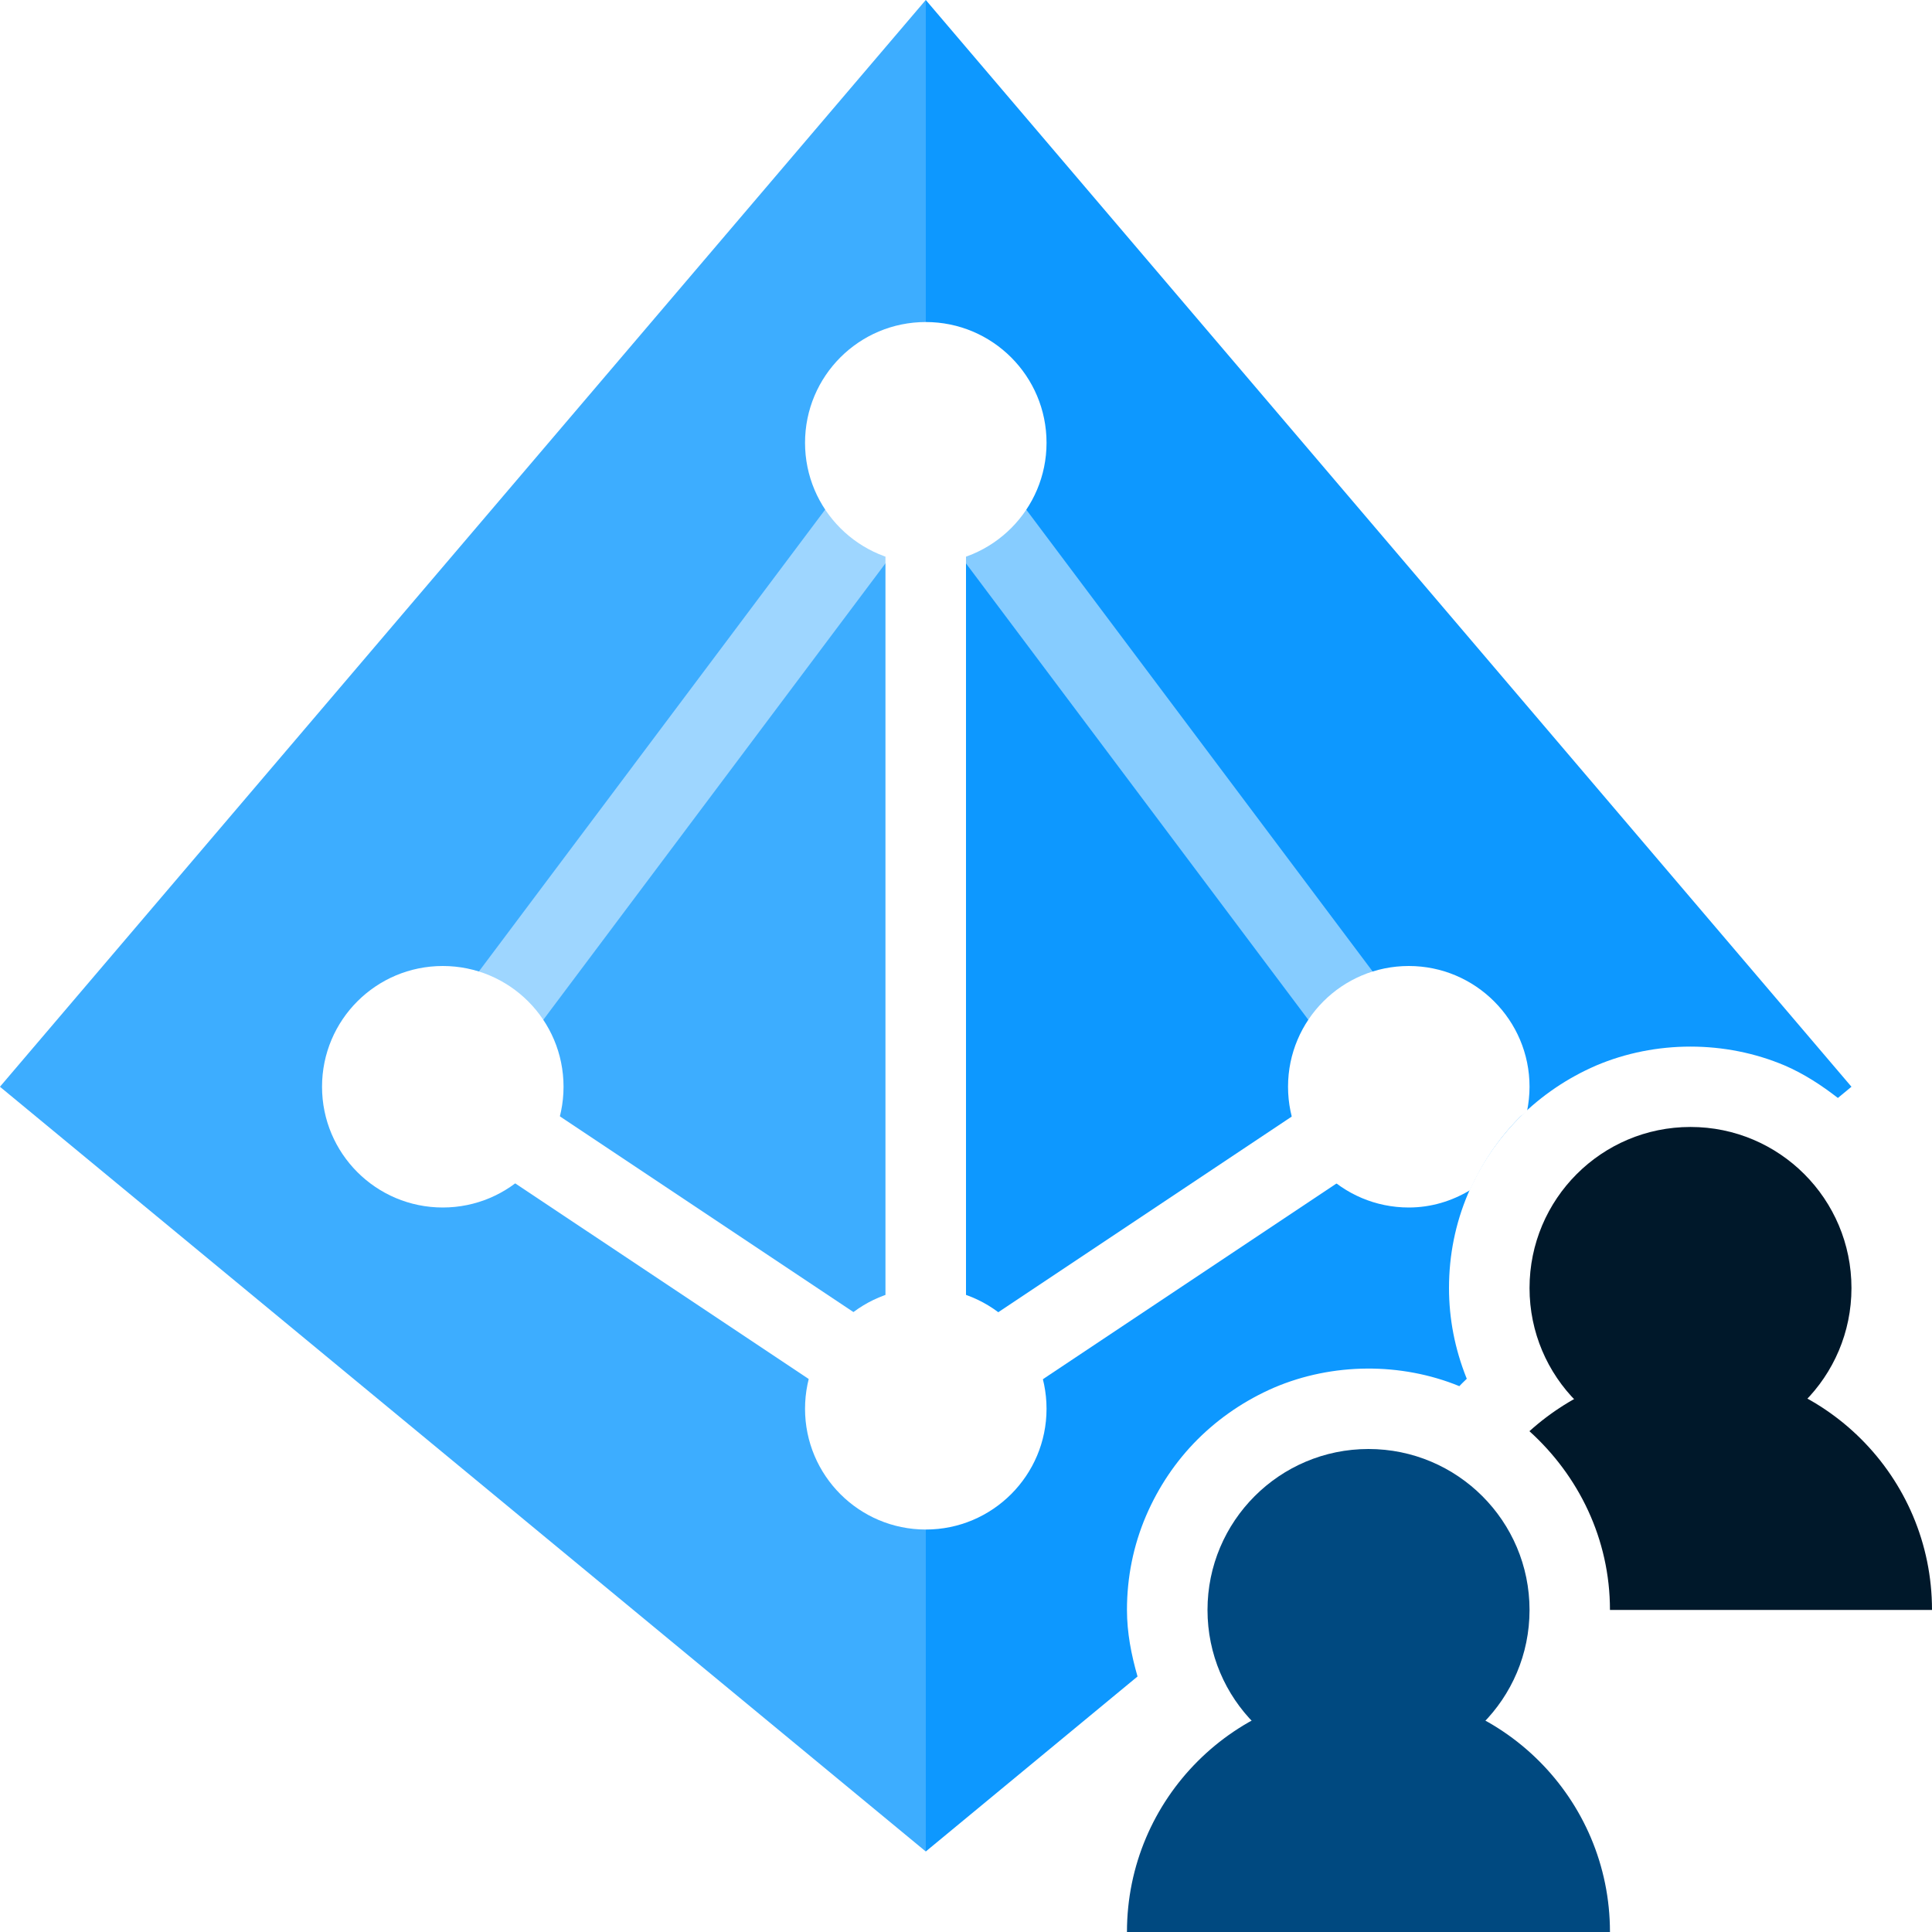
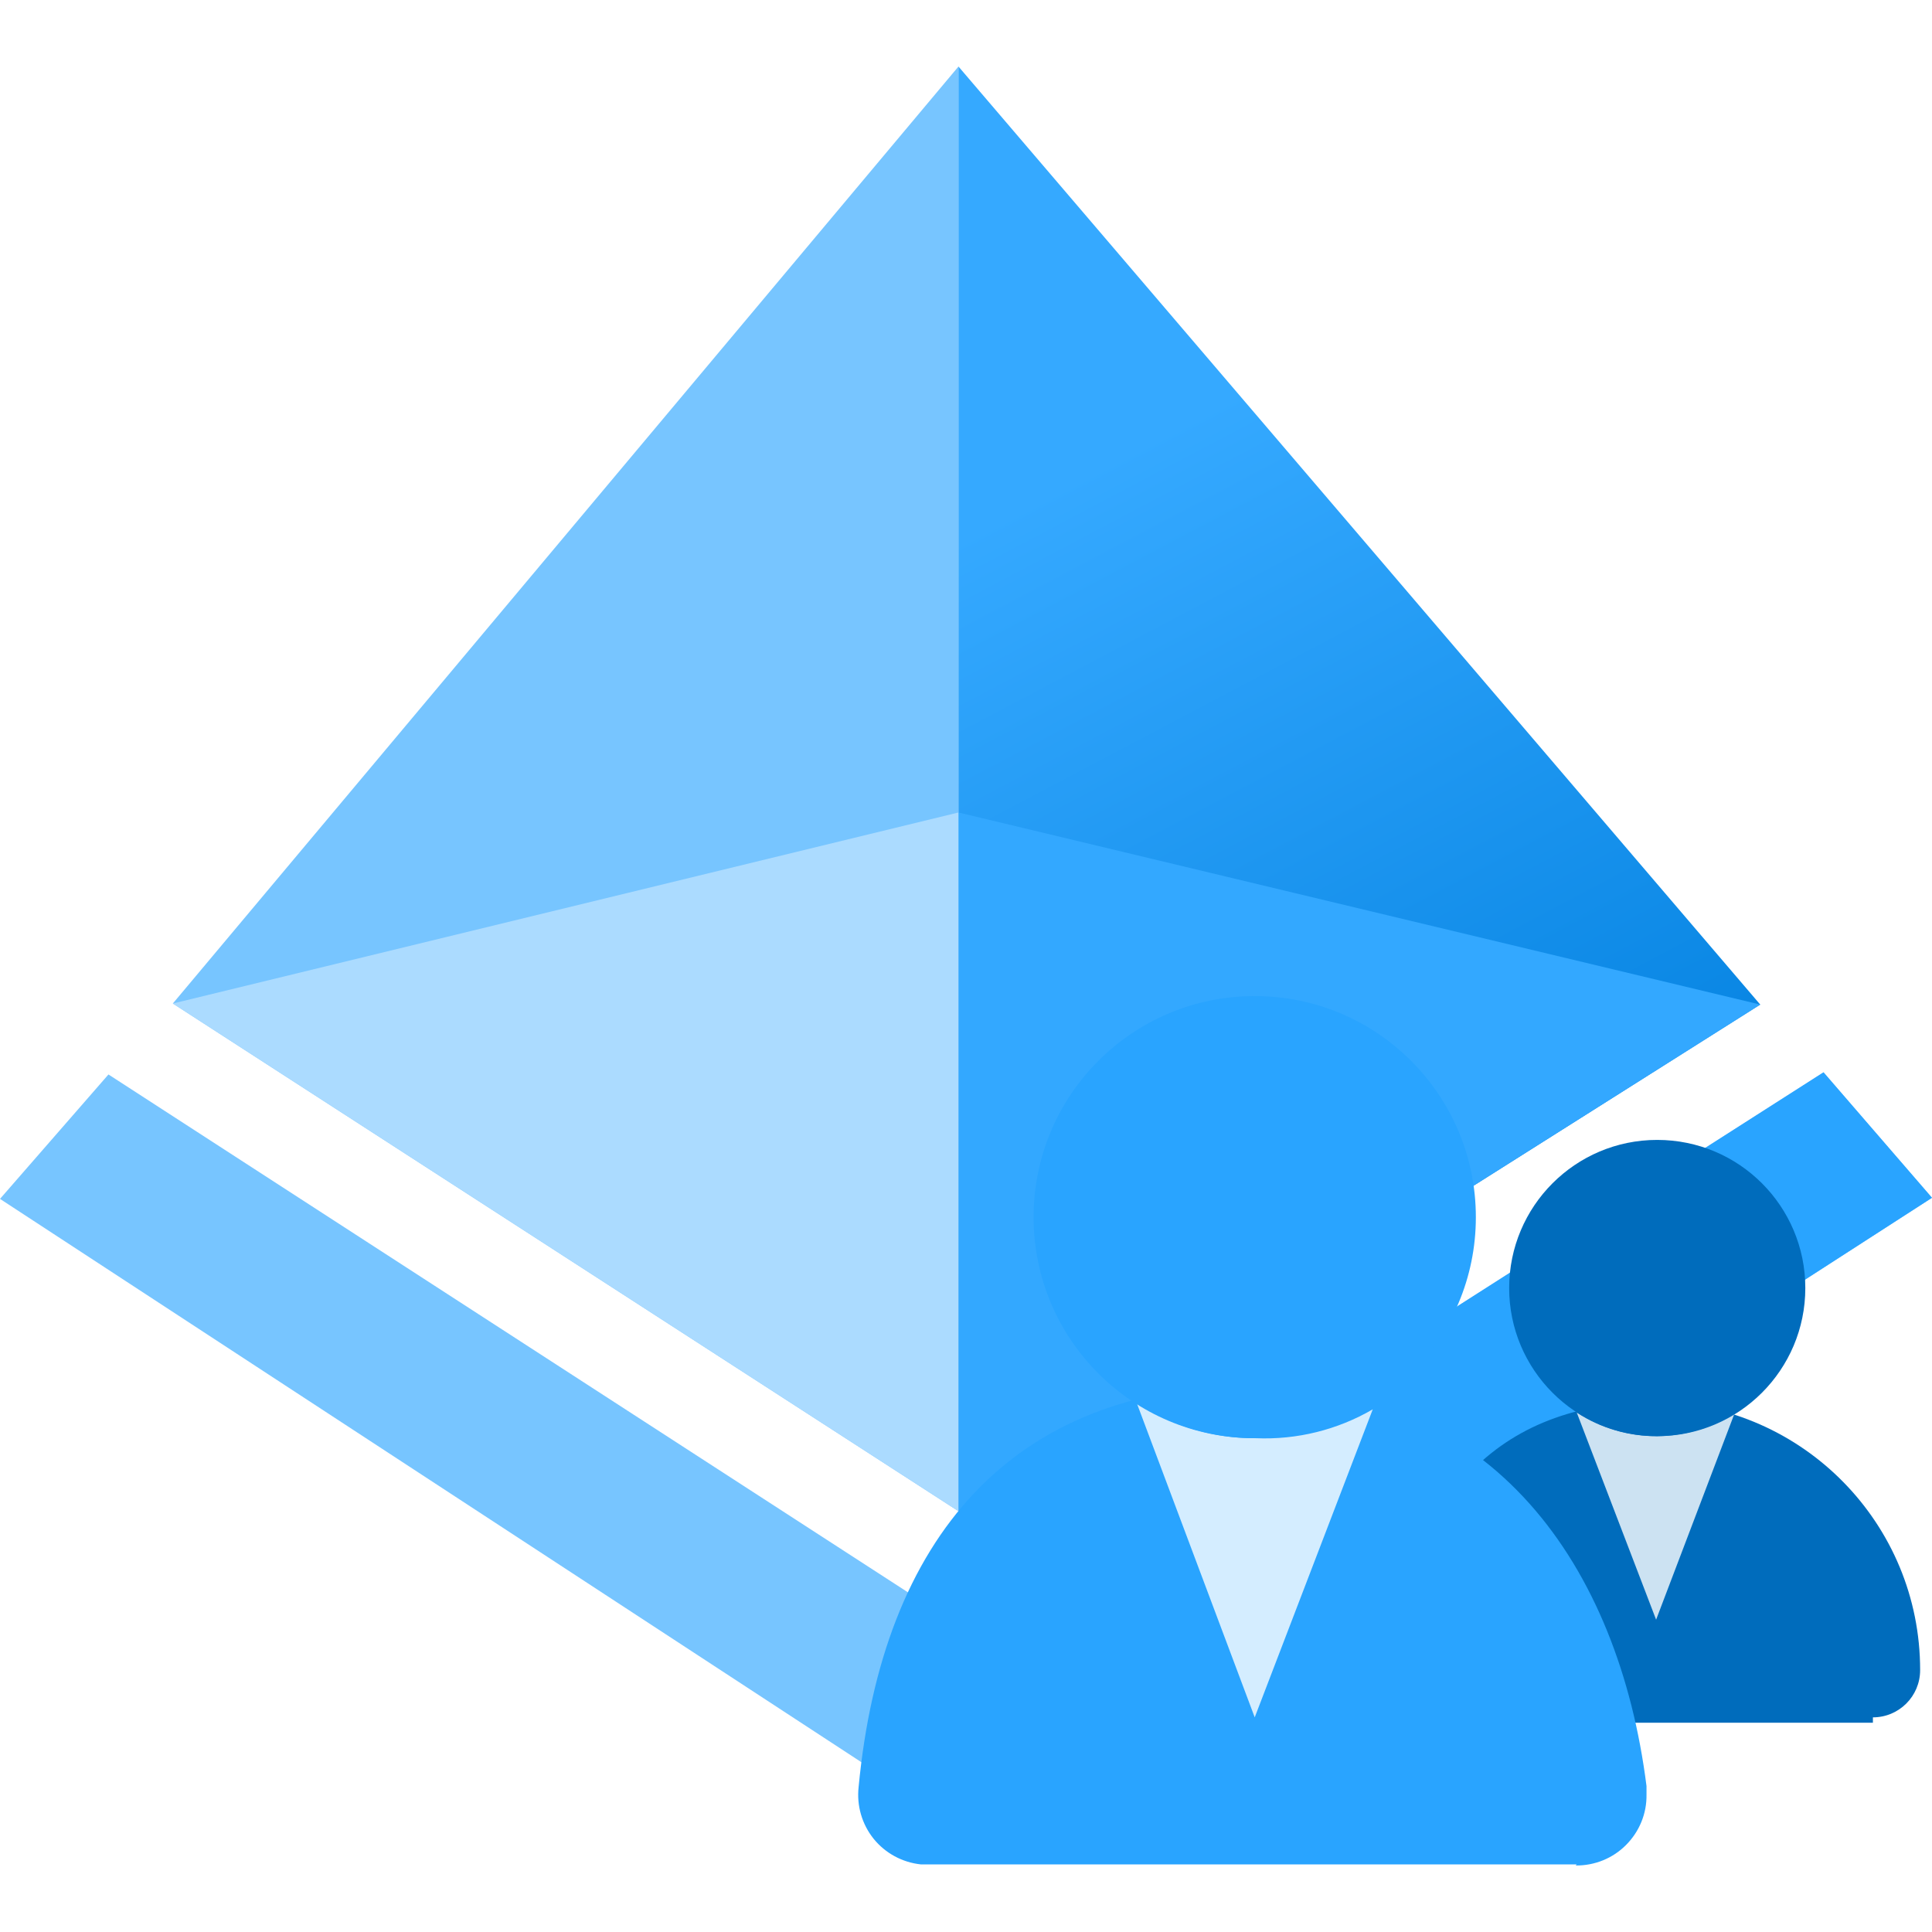
<svg xmlns="http://www.w3.org/2000/svg" xmlns:xlink="http://www.w3.org/1999/xlink" width="70pt" height="70pt" viewBox="0 0 70 70" version="1.1">
  <defs>
+     <linearGradient id="linear0" gradientUnits="userSpaceOnUse" x1="13.25" y1="12.83" x2="8.62" y2="4.06" gradientTransform="matrix(3.888889,0,0,3.888889,0,0)">
+       <stop offset="0" style="stop-color:rgb(0,127,222);stop-opacity:1;" />
+       <stop offset="0.9" style="stop-color:rgb(53,169,255);stop-opacity:1;" />
+     </linearGradient>
    <filter id="alpha" filterUnits="objectBoundingBox" x="0%" y="0%" width="100%" height="100%">
      <feColorMatrix type="matrix" in="SourceGraphic" values="0 0 0 0 1 0 0 0 0 1 0 0 0 0 1 0 0 0 1 0" />
    </filter>
    <mask id="mask0">
      <g filter="url(#alpha)">
-         <rect x="0" y="0" width="70" height="70" style="fill:rgb(0,0,0);fill-opacity:0.2;stroke:none;" />
+         <rect x="0" y="0" width="70" height="70" style="fill:rgb(0,0,0);fill-opacity:0.8;stroke:none;" />
      </g>
    </mask>
    <clipPath id="clip1">
      <rect x="0" y="0" width="70" height="70" />
    </clipPath>
    <g id="surface5" clip-path="url(#clip1)">
-       <path style=" stroke:none;fill-rule:nonzero;fill:rgb(255,255,255);fill-opacity:1;" d="M 0 39.375 L 33.543 67.082 L 33.543 0 Z M 0 39.375 " />
+       <path style=" stroke:none;fill-rule:nonzero;fill:rgb(255,255,255);fill-opacity:1;" d="M 60.043 52.035 C 59.008 52.043 57.996 51.746 57.129 51.18 L 60.004 58.684 L 62.844 51.215 C 62.004 51.742 61.035 52.023 60.043 52.035 Z M 60.043 52.035 " />
    </g>
    <mask id="mask1">
      <g filter="url(#alpha)">
-         <rect x="0" y="0" width="70" height="70" style="fill:rgb(0,0,0);fill-opacity:0.502;stroke:none;" />
+         <rect x="0" y="0" width="70" height="70" style="fill:rgb(0,0,0);fill-opacity:0.8;stroke:none;" />
      </g>
    </mask>
    <clipPath id="clip2">
      <rect x="0" y="0" width="70" height="70" />
    </clipPath>
    <g id="surface8" clip-path="url(#clip2)">
-       <path style=" stroke:none;fill-rule:nonzero;fill:rgb(255,255,255);fill-opacity:1;" d="M 32.375 16.914 L 34.707 15.164 L 52.207 38.496 L 49.875 40.246 Z M 32.375 16.914 " />
-     </g>
-     <mask id="mask2">
-       <g filter="url(#alpha)">
-         <rect x="0" y="0" width="70" height="70" style="fill:rgb(0,0,0);fill-opacity:0.502;stroke:none;" />
-       </g>
-     </mask>
-     <clipPath id="clip3">
-       <rect x="0" y="0" width="70" height="70" />
-     </clipPath>
-     <g id="surface11" clip-path="url(#clip3)">
-       <path style=" stroke:none;fill-rule:nonzero;fill:rgb(255,255,255);fill-opacity:1;" d="M 14.875 38.5 L 32.371 15.164 L 34.703 16.914 L 17.211 40.25 Z M 14.875 38.5 " />
+       <path style=" stroke:none;fill-rule:nonzero;fill:rgb(255,255,255);fill-opacity:1;" d="M 45.5 52.109 C 43.965 52.117 42.465 51.672 41.184 50.828 L 45.461 62.223 L 49.738 51.062 C 48.457 51.809 46.984 52.172 45.5 52.109 Z M 45.5 52.109 " />
    </g>
  </defs>
  <g id="surface1">
-     <path style=" stroke:none;fill-rule:nonzero;fill:rgb(13,152,255);fill-opacity:1;" d="M 40.832 58.332 C 40.832 57.141 41.066 55.992 41.523 54.922 C 41.973 53.875 42.602 52.941 43.391 52.152 C 44.191 51.355 45.125 50.727 46.16 50.277 C 48.281 49.371 50.762 49.359 52.875 50.223 C 52.941 50.152 53.012 50.082 53.082 50.016 C 53.102 49.996 53.125 49.973 53.145 49.953 C 53.141 49.941 53.137 49.93 53.129 49.918 C 52.711 48.867 52.5 47.777 52.5 46.668 C 52.5 45.473 52.734 44.324 53.188 43.254 C 53.641 42.207 54.266 41.277 55.059 40.484 C 55.859 39.688 56.789 39.059 57.824 38.609 C 59.988 37.688 62.52 37.695 64.664 38.605 C 65.371 38.91 66 39.324 66.59 39.781 L 67.082 39.375 L 33.543 0 L 0 39.375 L 33.543 67.082 L 41.215 60.742 C 40.988 59.953 40.832 59.152 40.832 58.332 Z M 40.832 58.332 " />
+     <path style=" stroke:none;fill-rule:nonzero;fill:rgb(119,197,255);fill-opacity:1;" d="M 3.93 38.93 L 34.727 58.879 L 66.07 38.852 L 70 43.398 L 34.727 66.148 L 0 43.438 Z M 3.93 38.93 " />
+     <path style=" stroke:none;fill-rule:nonzero;fill:rgb(255,255,255);fill-opacity:1;" d="M 6.262 36.359 L 34.727 2.41 L 63.777 36.398 L 34.727 54.754 Z M 6.262 36.359 " />
+     <path style=" stroke:none;fill-rule:nonzero;fill:rgb(119,197,255);fill-opacity:1;" d="M 34.727 2.41 L 34.727 54.754 L 6.262 36.359 Z M 34.727 2.41 " />
+     <path style=" stroke:none;fill-rule:nonzero;fill:url(#linear0);" d="M 34.727 2.41 L 34.727 54.754 L 63.777 36.398 Z M 34.727 2.41 " />
+     <path style=" stroke:none;fill-rule:nonzero;fill:rgb(51,168,255);fill-opacity:1;" d="M 34.727 29.438 L 63.777 36.398 L 34.727 54.754 Z M 34.727 29.438 " />
+     <path style=" stroke:none;fill-rule:nonzero;fill:rgb(171,219,255);fill-opacity:1;" d="M 34.727 54.754 L 6.262 36.359 L 34.727 29.438 Z M 34.727 54.754 " />
+     <path style=" stroke:none;fill-rule:nonzero;fill:rgb(41,164,255);fill-opacity:1;" d="M 34.727 66.148 L 70 43.398 L 66.07 38.852 L 34.727 58.879 Z M 34.727 66.148 " />
+     <path style=" stroke:none;fill-rule:nonzero;fill:rgb(0,108,188);fill-opacity:1;" d="M 67.859 62.223 C 68.805 62.223 69.57 61.457 69.57 60.512 C 69.574 55.215 65.336 50.895 60.043 50.789 C 54.094 50.789 51.023 54.484 50.438 60.512 C 50.348 61.453 51.02 62.297 51.957 62.418 L 67.859 62.418 Z M 67.859 62.223 " />
    <use xlink:href="#surface5" mask="url(#mask0)" />
-     <path style=" stroke:none;fill-rule:nonzero;fill:rgb(255,255,255);fill-opacity:1;" d="M 37.918 51.043 C 37.918 53.457 35.957 55.418 33.543 55.418 C 31.125 55.418 29.168 53.457 29.168 51.043 C 29.168 48.625 31.125 46.668 33.543 46.668 C 35.957 46.668 37.918 48.625 37.918 51.043 Z M 37.918 51.043 " />
-     <path style=" stroke:none;fill-rule:nonzero;fill:rgb(255,255,255);fill-opacity:1;" d="M 20.418 39.375 C 20.418 41.793 18.457 43.75 16.043 43.75 C 13.625 43.75 11.668 41.793 11.668 39.375 C 11.668 36.957 13.625 35 16.043 35 C 18.457 35 20.418 36.957 20.418 39.375 Z M 20.418 39.375 " />
-     <path style=" stroke:none;fill-rule:nonzero;fill:rgb(255,255,255);fill-opacity:1;" d="M 37.918 16.043 C 37.918 18.457 35.957 20.418 33.543 20.418 C 31.125 20.418 29.168 18.457 29.168 16.043 C 29.168 13.625 31.125 11.668 33.543 11.668 C 35.957 11.668 37.918 13.625 37.918 16.043 Z M 37.918 16.043 " />
+     <path style=" stroke:none;fill-rule:nonzero;fill:rgb(0,108,188);fill-opacity:1;" d="M 65.41 46.668 C 65.41 49.629 63.008 52.035 60.043 52.035 C 57.082 52.035 54.68 49.629 54.68 46.668 C 54.68 43.703 57.082 41.301 60.043 41.301 C 63.008 41.301 65.41 43.703 65.41 46.668 Z M 65.41 46.668 " />
+     <path style=" stroke:none;fill-rule:nonzero;fill:rgb(41,164,255);fill-opacity:1;" d="M 57.09 67.59 C 57.773 67.598 58.434 67.332 58.914 66.848 C 59.398 66.363 59.668 65.707 59.656 65.023 L 59.656 64.711 C 58.645 56.738 54.094 50.207 45.383 50.207 C 36.672 50.207 31.965 55.727 31.109 64.75 C 31.035 65.422 31.23 66.094 31.652 66.621 C 32.078 67.148 32.695 67.48 33.367 67.551 L 57.129 67.551 Z M 57.09 67.59 " />
    <use xlink:href="#surface8" mask="url(#mask1)" />
-     <path style=" stroke:none;fill-rule:nonzero;fill:rgb(255,255,255);fill-opacity:1;" d="M 15.238 40.59 L 16.855 38.16 L 34.355 49.828 L 32.738 52.254 Z M 15.238 40.59 " />
-     <use xlink:href="#surface11" mask="url(#mask2)" />
-     <path style=" stroke:none;fill-rule:nonzero;fill:rgb(255,255,255);fill-opacity:1;" d="M 32.738 49.832 L 50.238 38.164 L 51.859 40.59 L 34.355 52.258 Z M 32.738 49.832 " />
-     <path style=" stroke:none;fill-rule:nonzero;fill:rgb(255,255,255);fill-opacity:1;" d="M 32.082 16.043 L 35 16.043 L 35 51.043 L 32.082 51.043 Z M 32.082 16.043 " />
-     <path style=" stroke:none;fill-rule:nonzero;fill:rgb(0,24,42);fill-opacity:1;" d="M 67.082 46.668 C 67.082 49.887 64.473 52.5 61.25 52.5 C 58.027 52.5 55.418 49.887 55.418 46.668 C 55.418 43.445 58.027 40.832 61.25 40.832 C 64.473 40.832 67.082 43.445 67.082 46.668 Z M 67.082 46.668 " />
-     <path style=" stroke:none;fill-rule:nonzero;fill:rgb(0,73,128);fill-opacity:1;" d="M 40.832 70 C 40.832 65.168 44.75 61.25 49.582 61.25 C 54.418 61.25 58.332 65.168 58.332 70 Z M 40.832 70 " />
-     <path style=" stroke:none;fill-rule:nonzero;fill:rgb(0,73,128);fill-opacity:1;" d="M 55.418 58.332 C 55.418 61.555 52.805 64.168 49.582 64.168 C 46.363 64.168 43.75 61.555 43.75 58.332 C 43.75 55.113 46.363 52.5 49.582 52.5 C 52.805 52.5 55.418 55.113 55.418 58.332 Z M 55.418 58.332 " />
-     <path style=" stroke:none;fill-rule:nonzero;fill:rgb(0,24,42);fill-opacity:1;" d="M 61.25 49.582 C 59 49.582 56.965 50.457 55.414 51.855 C 57.191 53.461 58.332 55.754 58.332 58.332 L 70 58.332 C 70 53.5 66.082 49.582 61.25 49.582 Z M 61.25 49.582 " />
-     <path style=" stroke:none;fill-rule:nonzero;fill:rgb(255,255,255);fill-opacity:1;" d="M 51.043 43.75 C 51.855 43.75 52.605 43.516 53.258 43.125 C 53.707 42.133 54.301 41.242 55.059 40.484 C 55.141 40.402 55.238 40.34 55.328 40.262 C 55.383 39.98 55.418 39.68 55.418 39.375 C 55.418 36.961 53.457 35 51.043 35 C 48.625 35 46.668 36.961 46.668 39.375 C 46.668 41.789 48.625 43.75 51.043 43.75 Z M 51.043 43.75 " />
+     <path style=" stroke:none;fill-rule:nonzero;fill:rgb(41,164,255);fill-opacity:1;" d="M 53.473 44.102 C 53.473 48.523 49.887 52.109 45.461 52.109 C 41.035 52.109 37.449 48.523 37.449 44.102 C 37.449 39.676 41.035 36.09 45.461 36.09 C 49.887 36.09 53.473 39.676 53.473 44.102 Z M 53.473 44.102 " />
  </g>
</svg>
